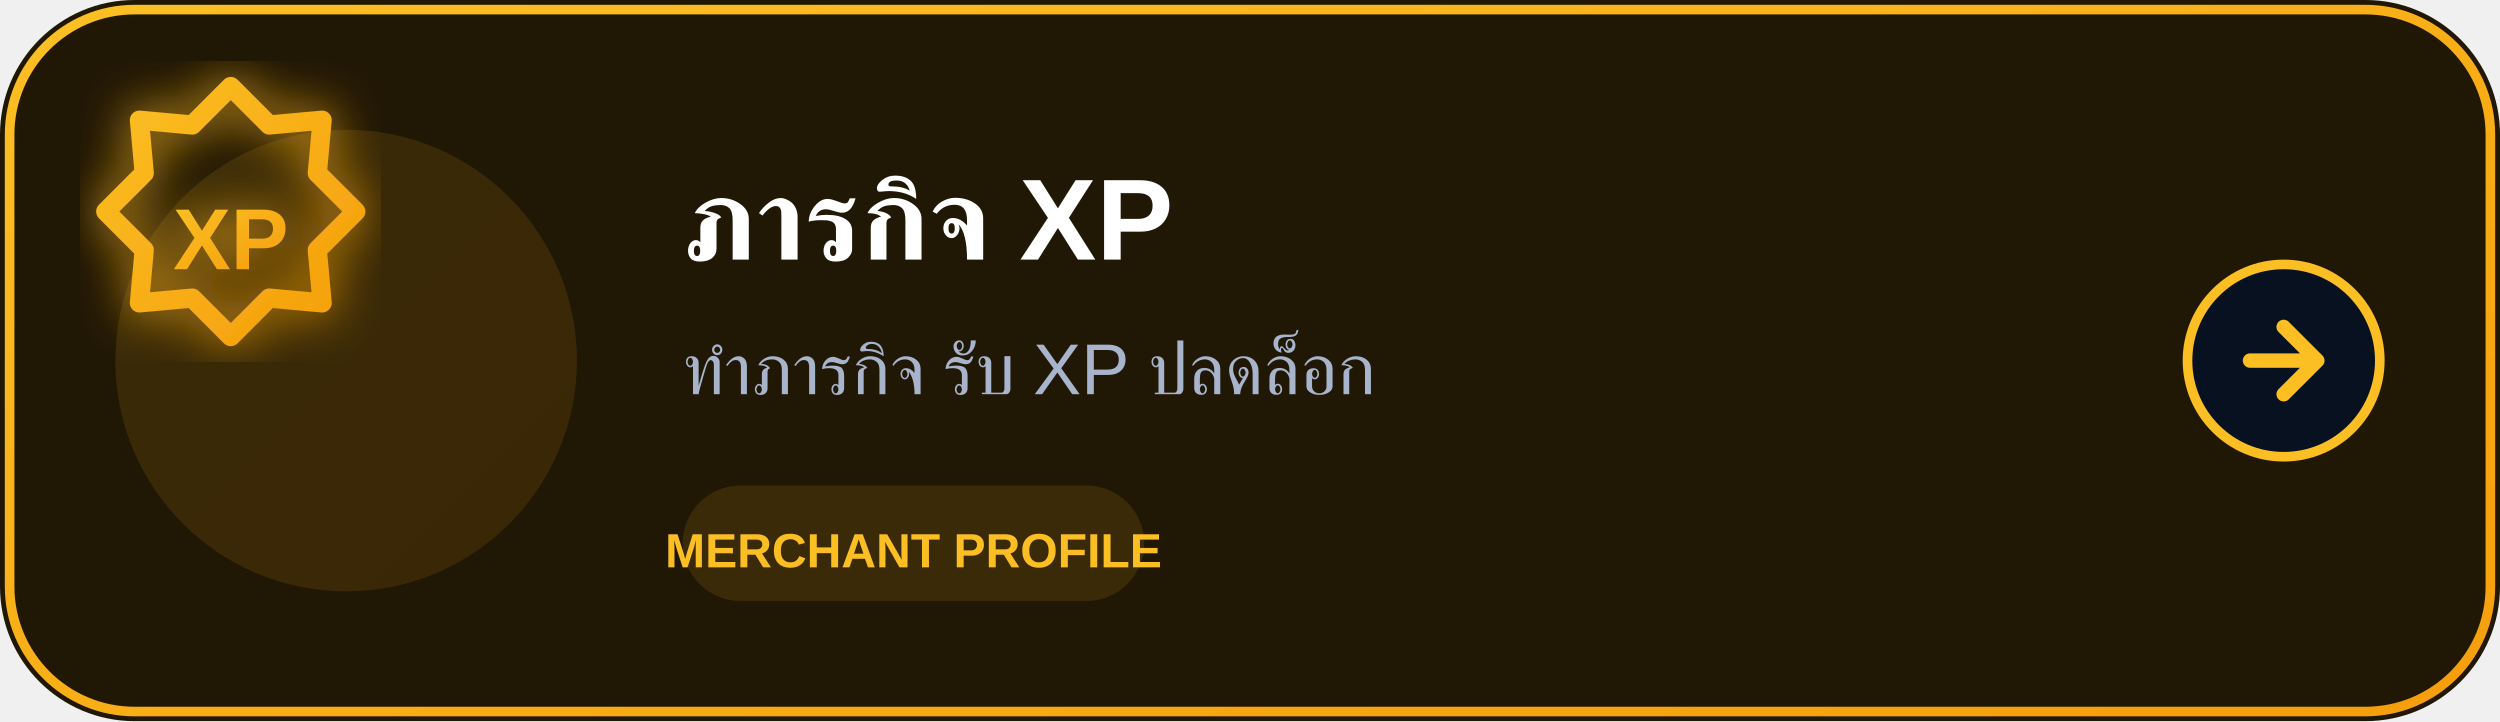
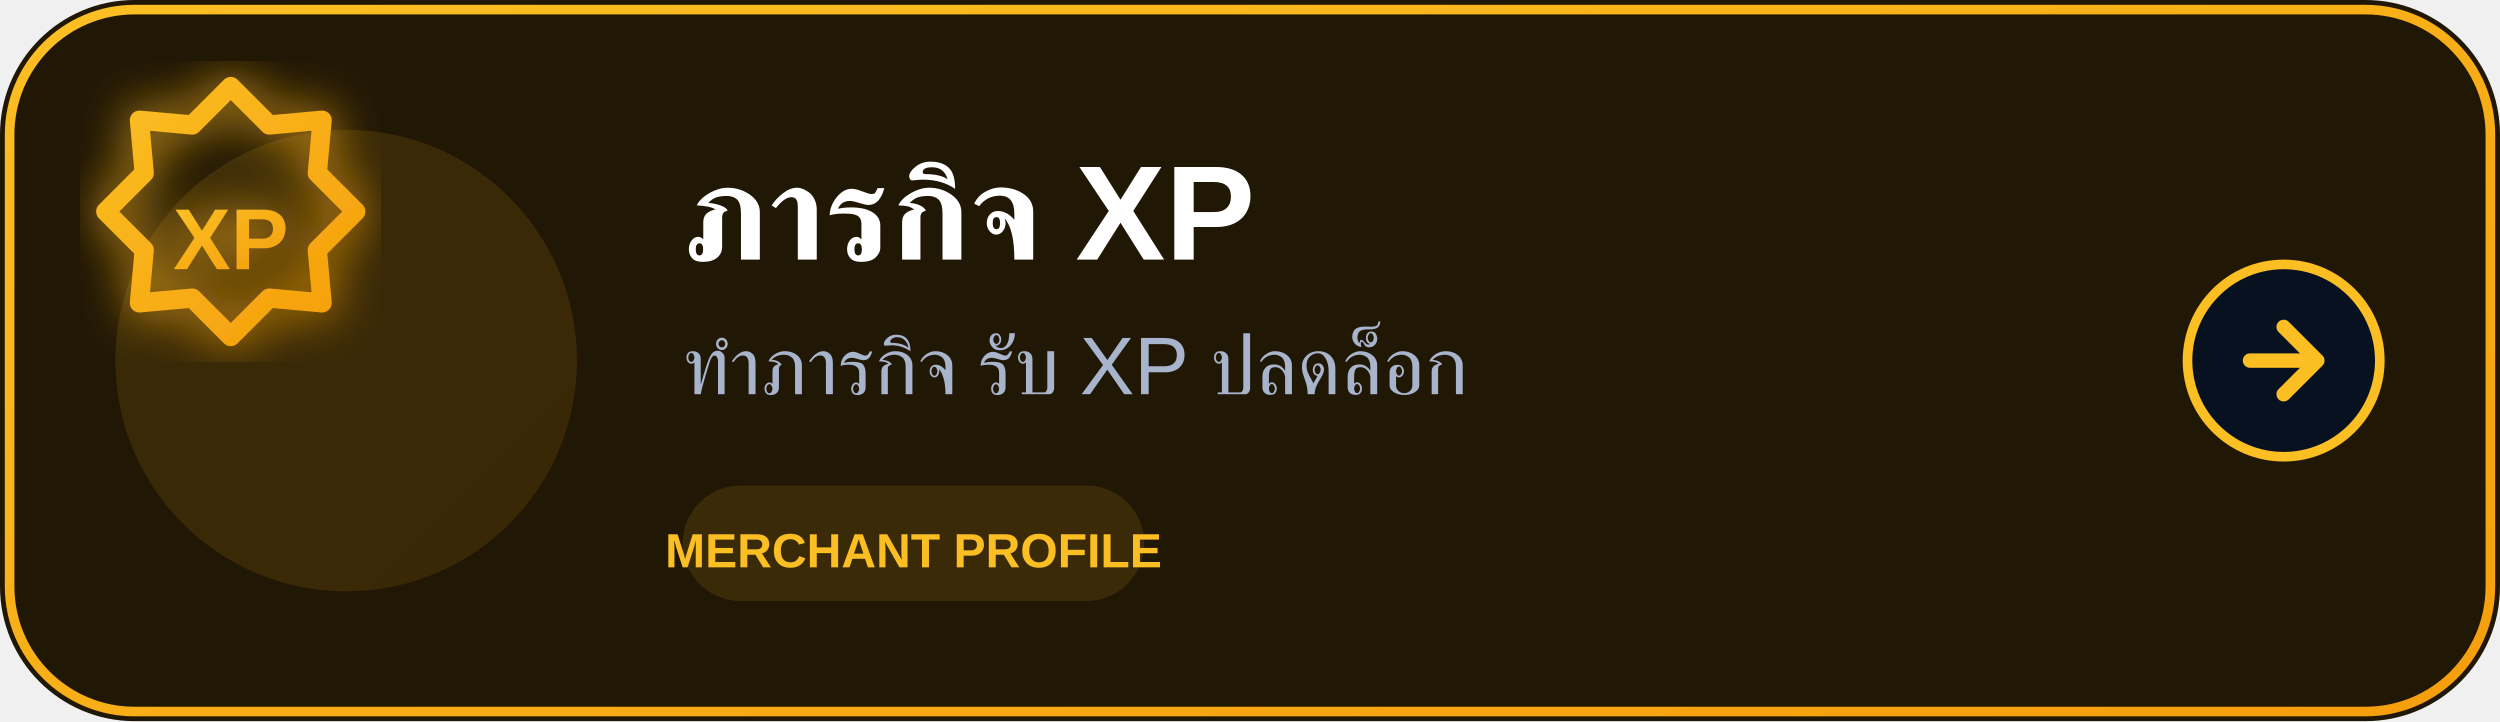
<svg xmlns="http://www.w3.org/2000/svg" viewBox="0 0 520 150">
  <defs>
    <linearGradient id="g" x1="0" y1="0" x2="1" y2="1">
      <stop stop-color="#FBBF24" />
      <stop offset="1" stop-color="#F59E0B" />
    </linearGradient>
    <filter id="glow">
      <feGaussianBlur stdDeviation="5" result="b" />
      <feMerge>
        <feMergeNode in="b" />
        <feMergeNode in="SourceGraphic" />
      </feMerge>
    </filter>
  </defs>
  <rect width="520" height="150" rx="28" fill="#211705" />
  <rect x="2" y="2" width="516" height="146" rx="26" fill="none" stroke="url(#g)" stroke-width="2" />
  <circle cx="72" cy="75" r="48" fill="url(#g)" opacity=".12" />
  <g filter="url(#glow)">
    <path d="M48 18l8 8 11-1-1 11 8 8-8 8 1 11-11-1-8 8-8-8-11 1 1-11-8-8 8-8-1-11 11 1z" fill="none" stroke="url(#g)" stroke-width="4" stroke-linejoin="round" />
    <text x="48" y="56" text-anchor="middle" fill="url(#g)" font-size="18" font-weight="900" font-family="Arial">XP</text>
  </g>
-   <text x="142" y="54" fill="#fff" font-family="Arial,sans-serif" font-size="24" font-weight="900">ภารกิจ XP</text>
-   <text x="142" y="82" fill="#A7B4CC" font-family="Arial,sans-serif" font-size="15">ทำภารกิจ รับ XP ปลดล็อก</text>
+   <text x="142" y="54" fill="#fff" font-family="Arial,sans-serif" font-size="28" font-weight="900">ภารกิจ XP</text>
+   <text x="142" y="82" fill="#A7B4CC" font-family="Arial,sans-serif" font-size="17">ทำภารกิจ รับ XP ปลดล็อก</text>
  <rect x="142" y="101" width="96" height="24" rx="12" fill="#FBBF24" opacity=".12" />
  <text x="190" y="118" text-anchor="middle" fill="#FBBF24" font-family="Arial,sans-serif" font-size="10" font-weight="800">MERCHANT PROFILE</text>
  <circle cx="475" cy="75" r="20" fill="#07111F" stroke="#FBBF24" stroke-width="2" />
  <path d="M468 75h12M475 68l7 7-7 7" stroke="#FBBF24" stroke-width="3" fill="none" stroke-linecap="round" stroke-linejoin="round" />
</svg>
